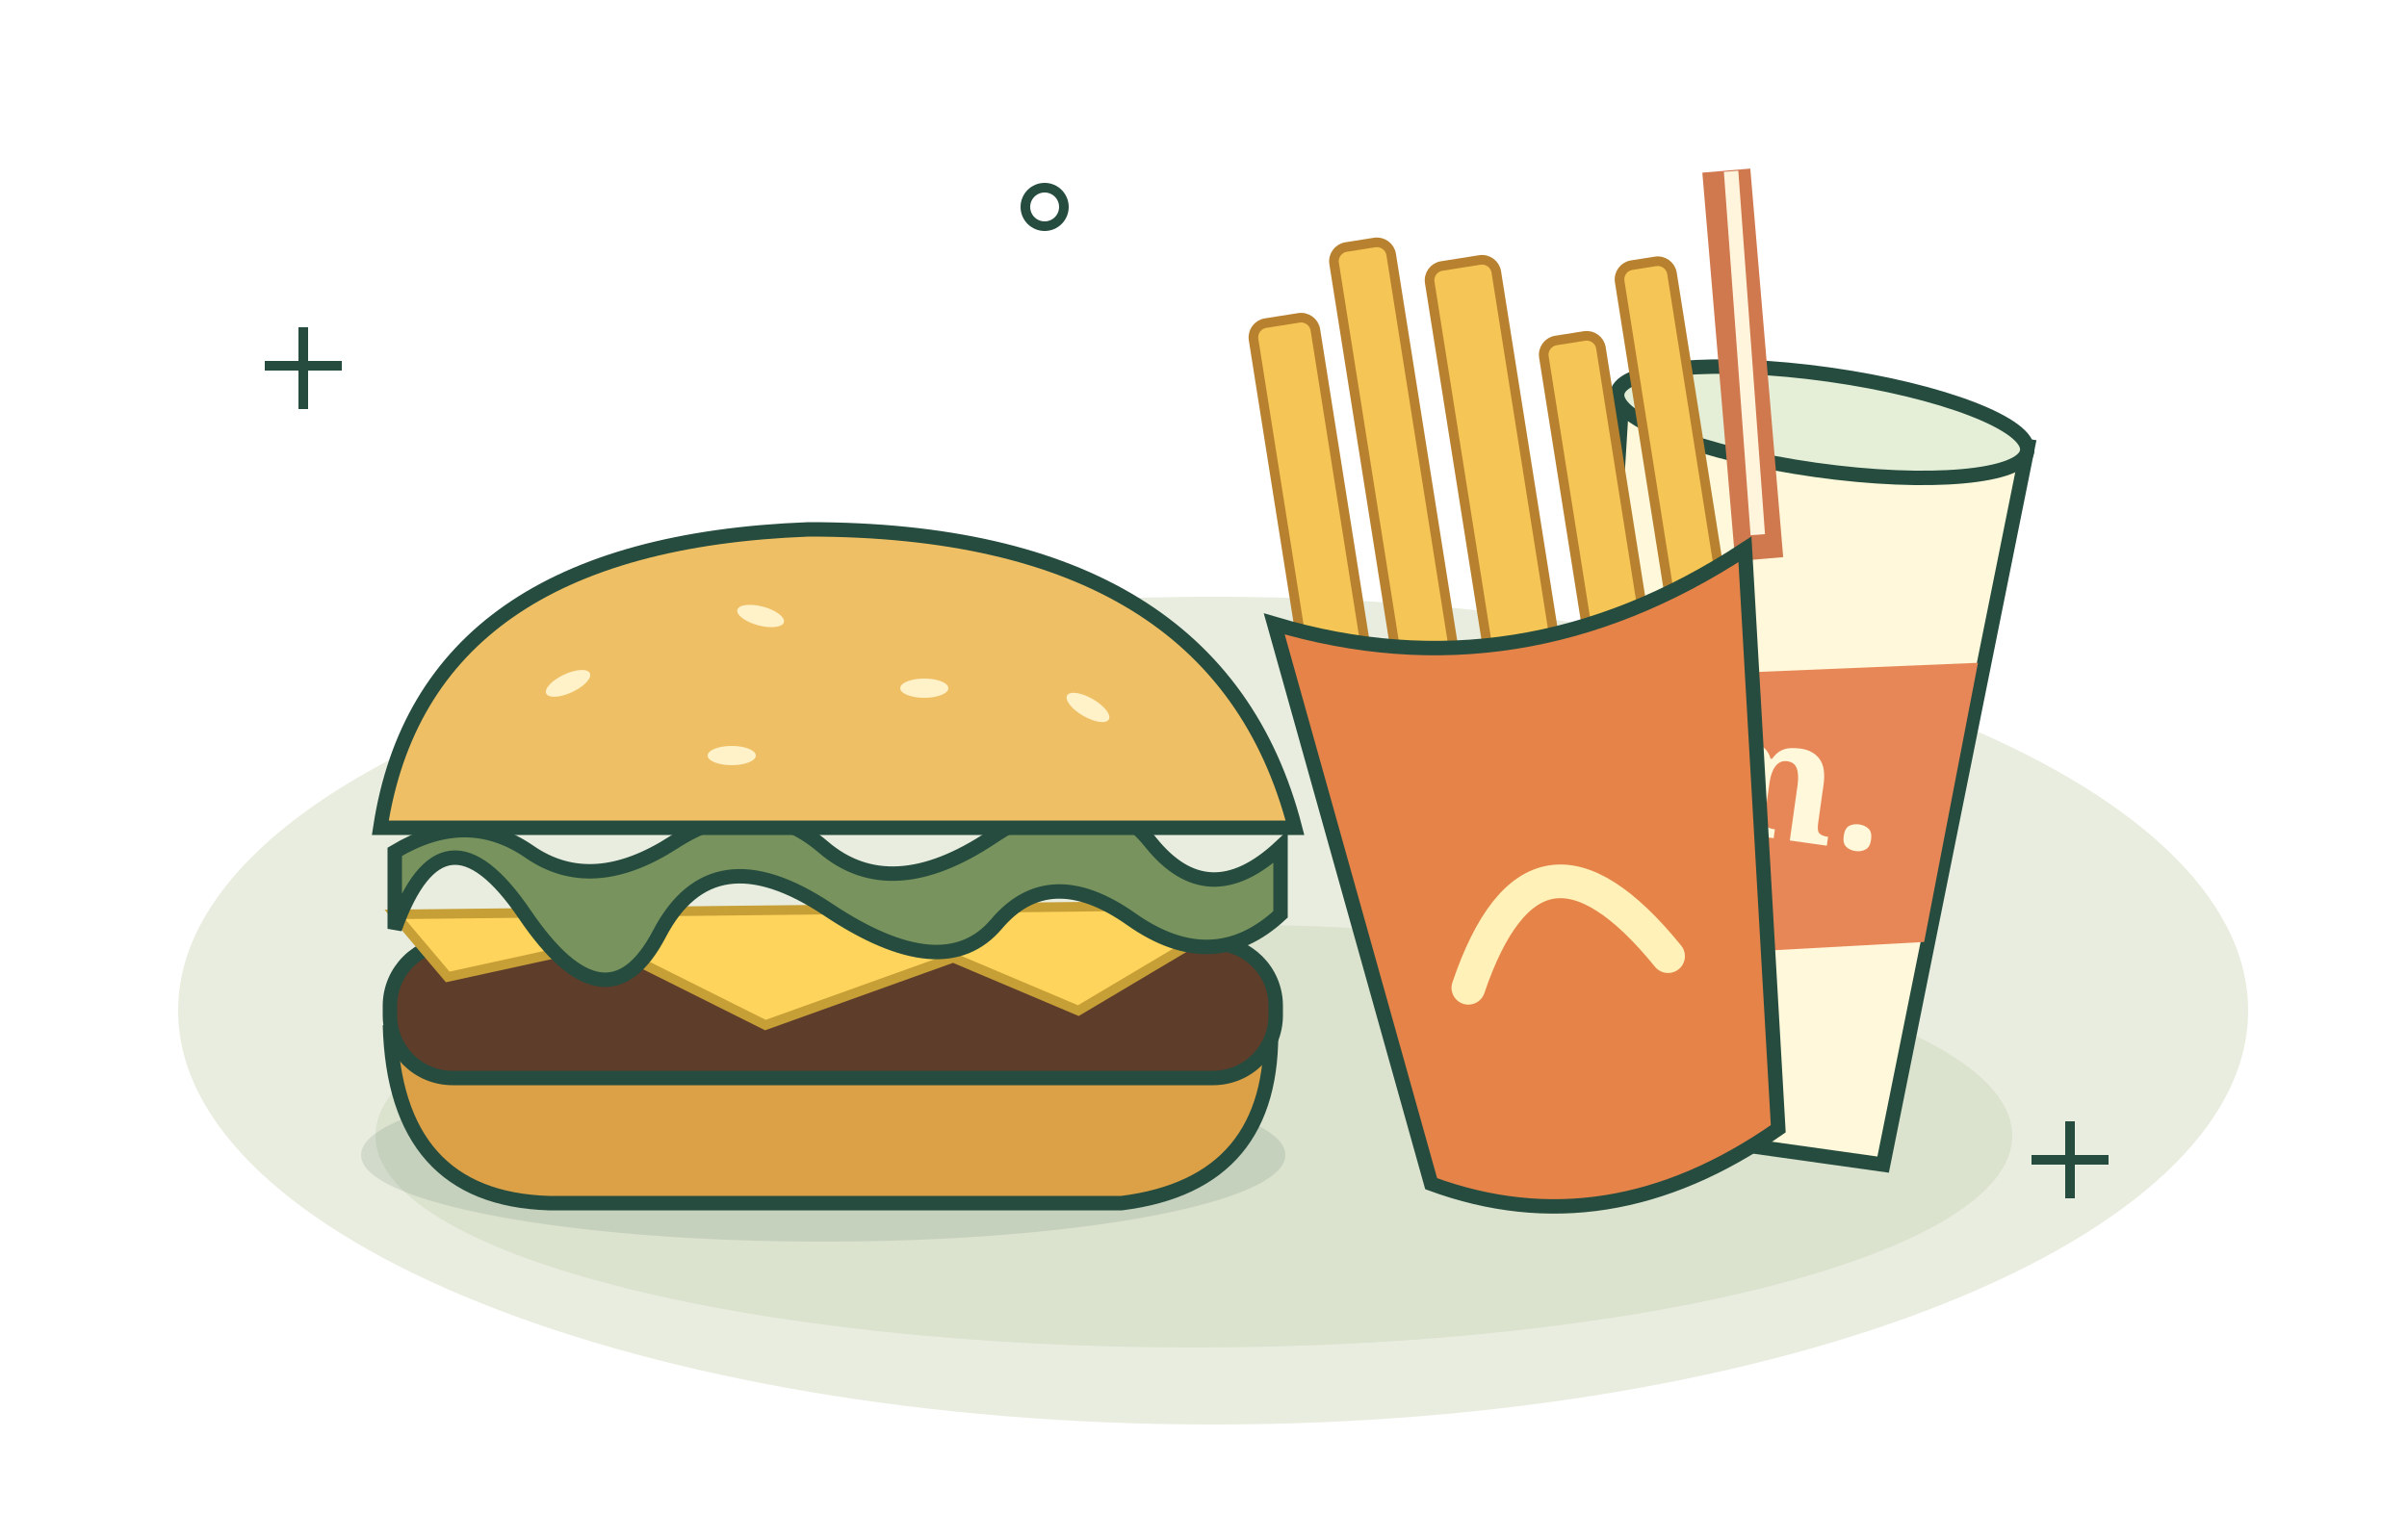
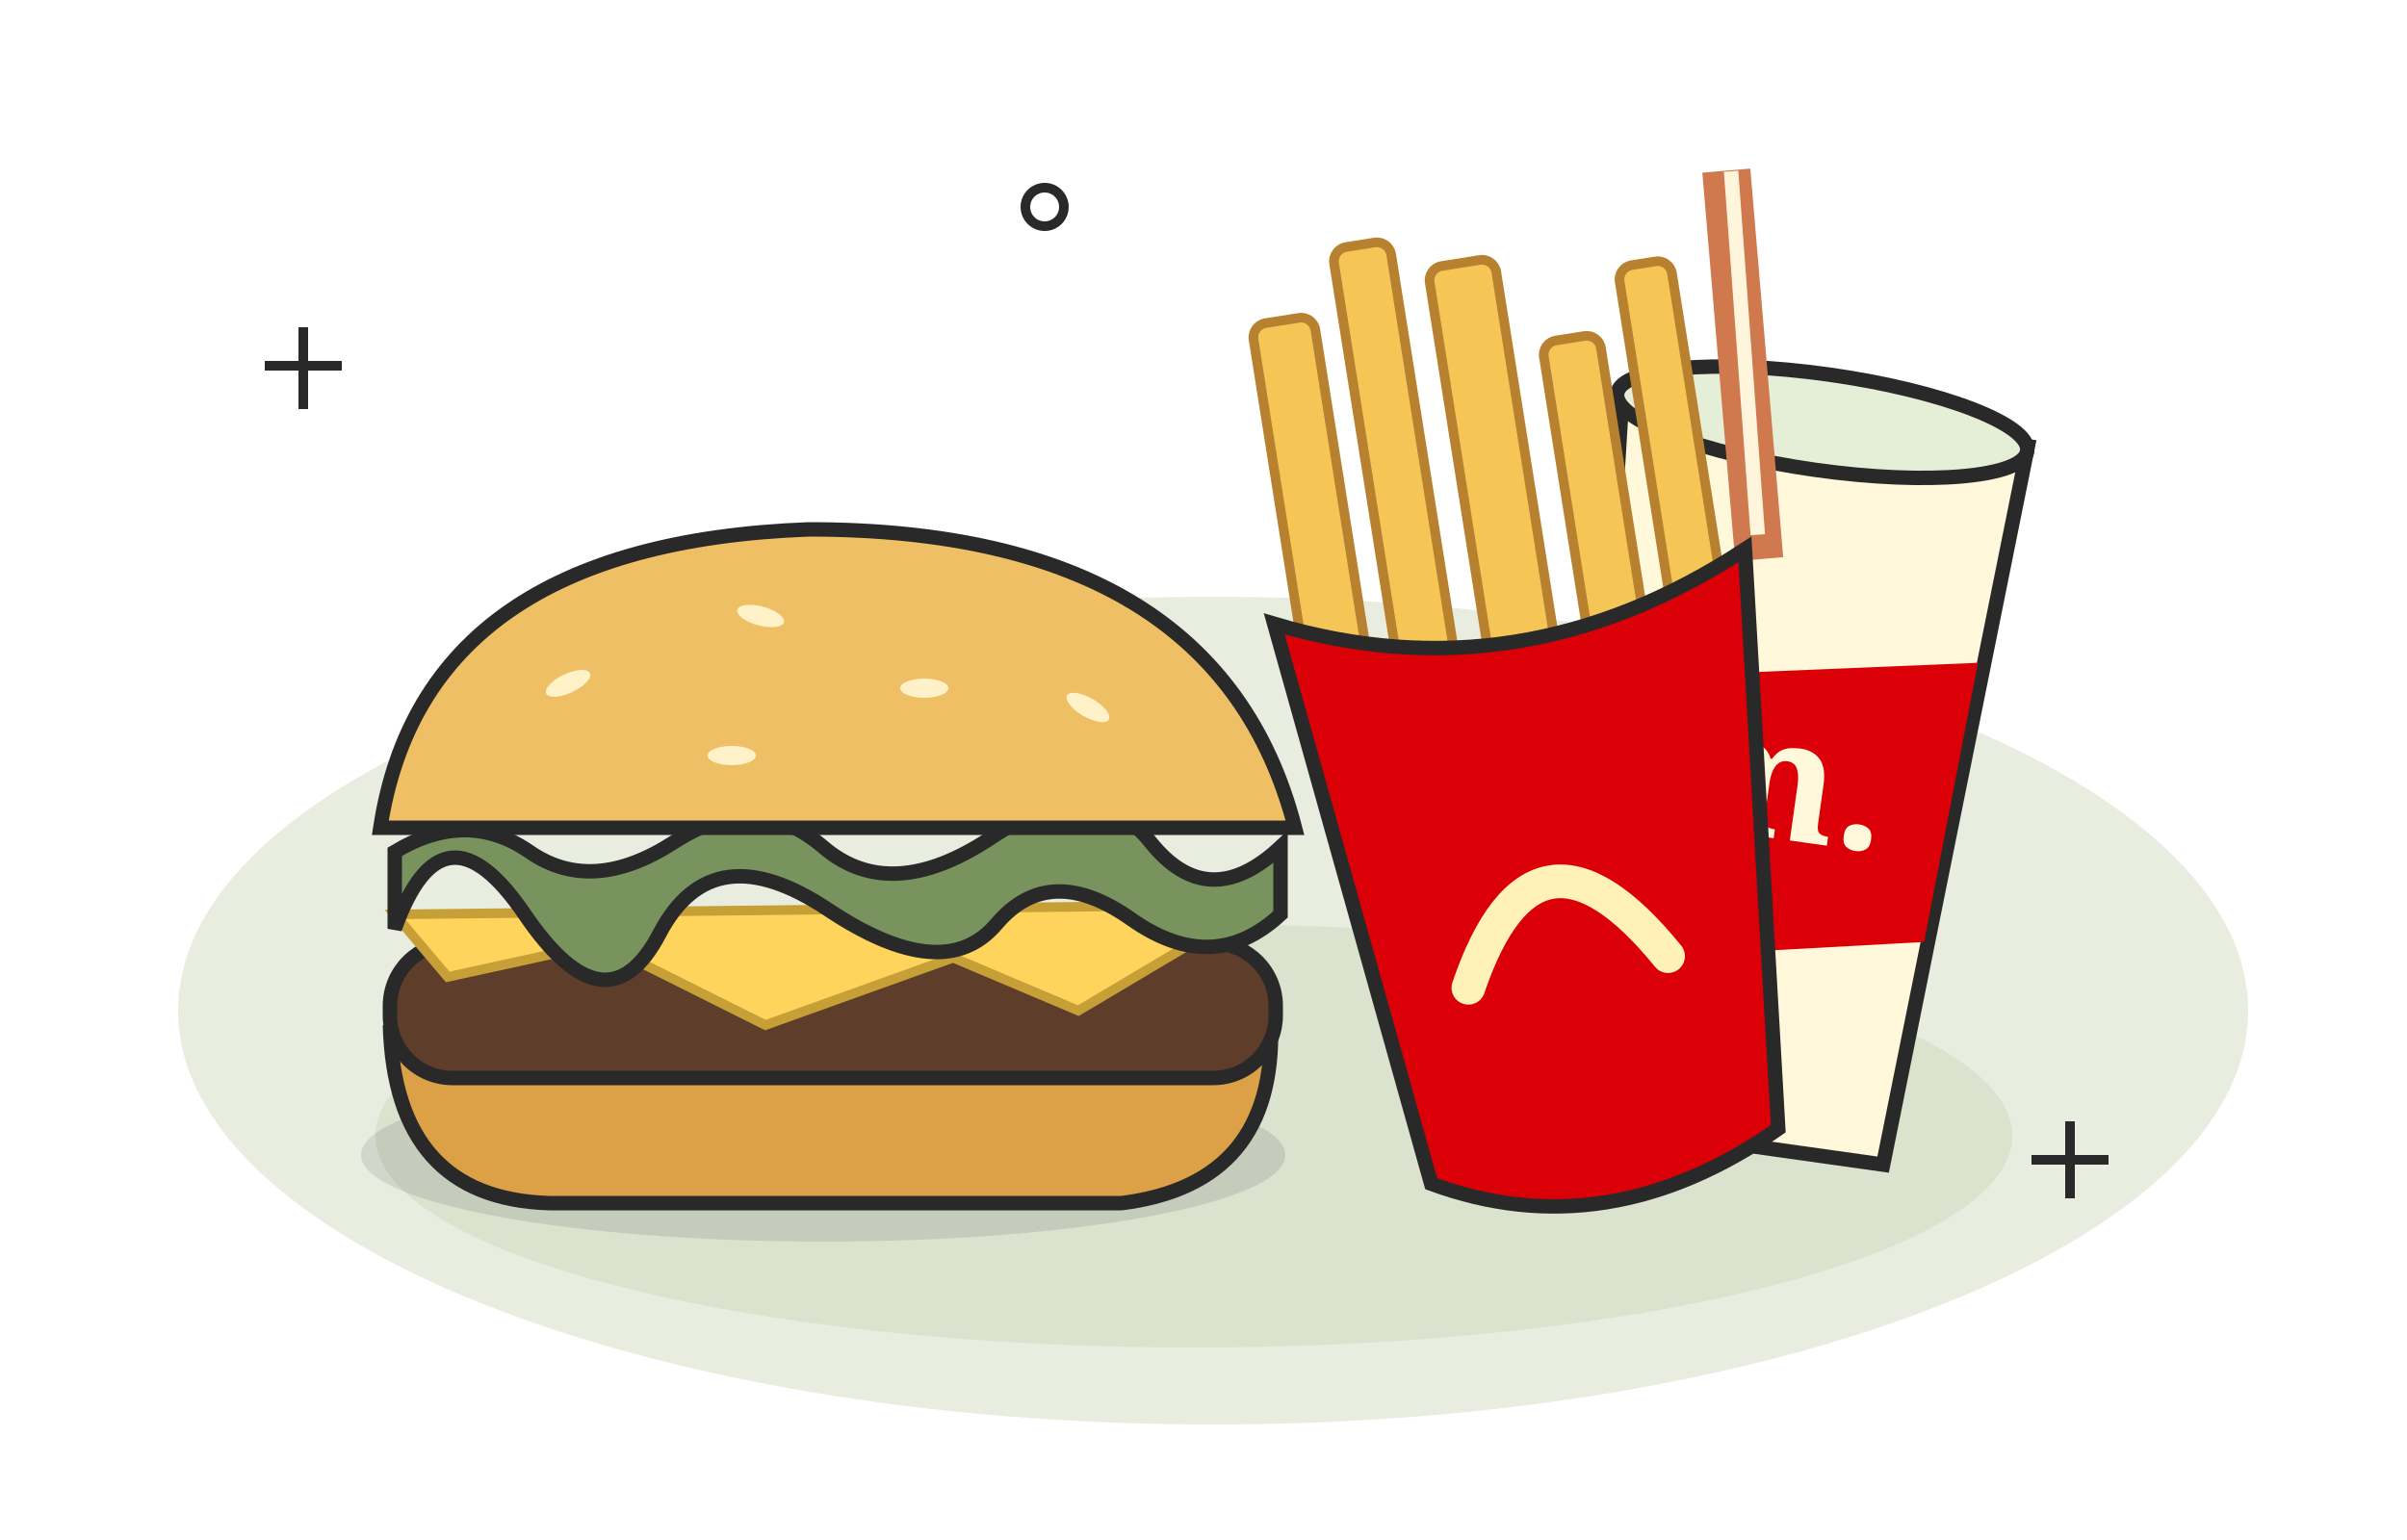
<svg xmlns="http://www.w3.org/2000/svg" viewBox="0 0 500 320">
  <ellipse cx="252" cy="210" rx="215" ry="86" fill="#e9eddf" />
  <ellipse cx="248" cy="236" rx="170" ry="44" fill="#d5ddc7" opacity=".7" />
  <g transform="translate(330 34) rotate(8 40 100)">
-     <path d="M0 52H85L76 204H12Z" fill="#fff8da" stroke="#254c3e" stroke-width="3" />
-     <ellipse cx="42" cy="53" rx="43" ry="10" fill="#e5efd8" stroke="#254c3e" stroke-width="3" />
+     <path d="M0 52H85L76 204H12Z" fill="#fff8da" stroke="#292929" stroke-width="3" />
+     <ellipse cx="42" cy="53" rx="43" ry="10" fill="#e5efd8" stroke="#292929" stroke-width="3" />
    <path d="M15 4L33 83" fill="none" stroke="#d0784e" stroke-width="10" />
    <path d="M16 4L32 78" fill="none" stroke="#fff5dd" stroke-width="3" />
-     <path d="M10 111L81 98L78 157L12 170Z" fill="#e78758" />
+     <path d="M10 111L81 98L78 157L12 170Z" fill="#db0007" />
    <text x="44" y="140" fill="#fff8da" font-family="Georgia" font-weight="bold" font-size="35" text-anchor="middle">m.</text>
  </g>
  <g transform="translate(260 100) rotate(-9)">
    <g fill="#f5c655" stroke="#b8812f" stroke-width="2">
      <rect x="5" y="-32" width="13" height="90" rx="3" />
      <rect x="24" y="-45" width="12" height="105" rx="3" />
      <rect x="43" y="-38" width="14" height="100" rx="3" />
      <rect x="64" y="-19" width="12" height="76" rx="3" />
      <rect x="82" y="-32" width="11" height="90" rx="3" />
    </g>
-     <path d="M0 30Q48 53 99 30L87 150Q48 169 14 150Z" fill="#e58349" stroke="#254c3e" stroke-width="3" />
+     <path d="M0 30Q48 53 99 30L87 150Q48 169 14 150Z" fill="#db0007" stroke="#292929" stroke-width="3" />
    <path d="M28 111Q48 73 70 111" fill="none" stroke="#fff1b7" stroke-width="7" stroke-linecap="round" />
  </g>
  <g transform="translate(75 126)">
-     <ellipse cx="96" cy="114" rx="96" ry="18" fill="#254c3e" opacity=".12" />
-     <path d="M6 87H189Q190 120 158 124H39Q7 123 6 87" fill="#dca147" stroke="#254c3e" stroke-width="3" />
-     <rect x="6" y="70" width="184" height="28" rx="13" fill="#5e3d2b" stroke="#254c3e" stroke-width="3" />
+     <ellipse cx="96" cy="114" rx="96" ry="18" fill="#292929" opacity=".12" />
+     <path d="M6 87H189Q190 120 158 124H39Q7 123 6 87" fill="#dca147" stroke="#292929" stroke-width="3" />
+     <rect x="6" y="70" width="184" height="28" rx="13" fill="#5e3d2b" stroke="#292929" stroke-width="3" />
    <path d="M7 64L186 62L149 84L123 73L84 87L50 70L18 77Z" fill="#ffd45c" stroke="#c79f37" stroke-width="2" />
-     <path d="M7 51Q22 42 35 51T65 49T96 50T131 48T164 49T191 50V64Q177 77 160 65T132 66T97 63T62 68T34 64T7 67Z" fill="#78935d" stroke="#254c3e" stroke-width="3" />
-     <path d="M4 46Q13-13 93-16Q178-16 194 46Z" fill="#efbf66" stroke="#254c3e" stroke-width="3" />
+     <path d="M7 51Q22 42 35 51T65 49T96 50T131 48T164 49T191 50V64Q177 77 160 65T132 66T97 63T62 68T34 64T7 67Z" fill="#78935d" stroke="#292929" stroke-width="3" />
+     <path d="M4 46Q13-13 93-16Q178-16 194 46Z" fill="#efbf66" stroke="#292929" stroke-width="3" />
    <g fill="#fff2c9">
      <ellipse cx="43" cy="16" rx="5" ry="2" transform="rotate(-25 43 16)" />
      <ellipse cx="83" cy="2" rx="5" ry="2" transform="rotate(15 83 2)" />
      <ellipse cx="117" cy="17" rx="5" ry="2" />
      <ellipse cx="151" cy="21" rx="5" ry="2" transform="rotate(30 151 21)" />
      <ellipse cx="77" cy="31" rx="5" ry="2" />
    </g>
  </g>
-   <g stroke="#254c3e" stroke-width="2" fill="none">
+   <g stroke="#292929" stroke-width="2" fill="none">
    <path d="M63 68V85M55 76H71" />
    <path d="M430 233V249M422 241H438" />
    <circle cx="217" cy="43" r="4" />
  </g>
</svg>
